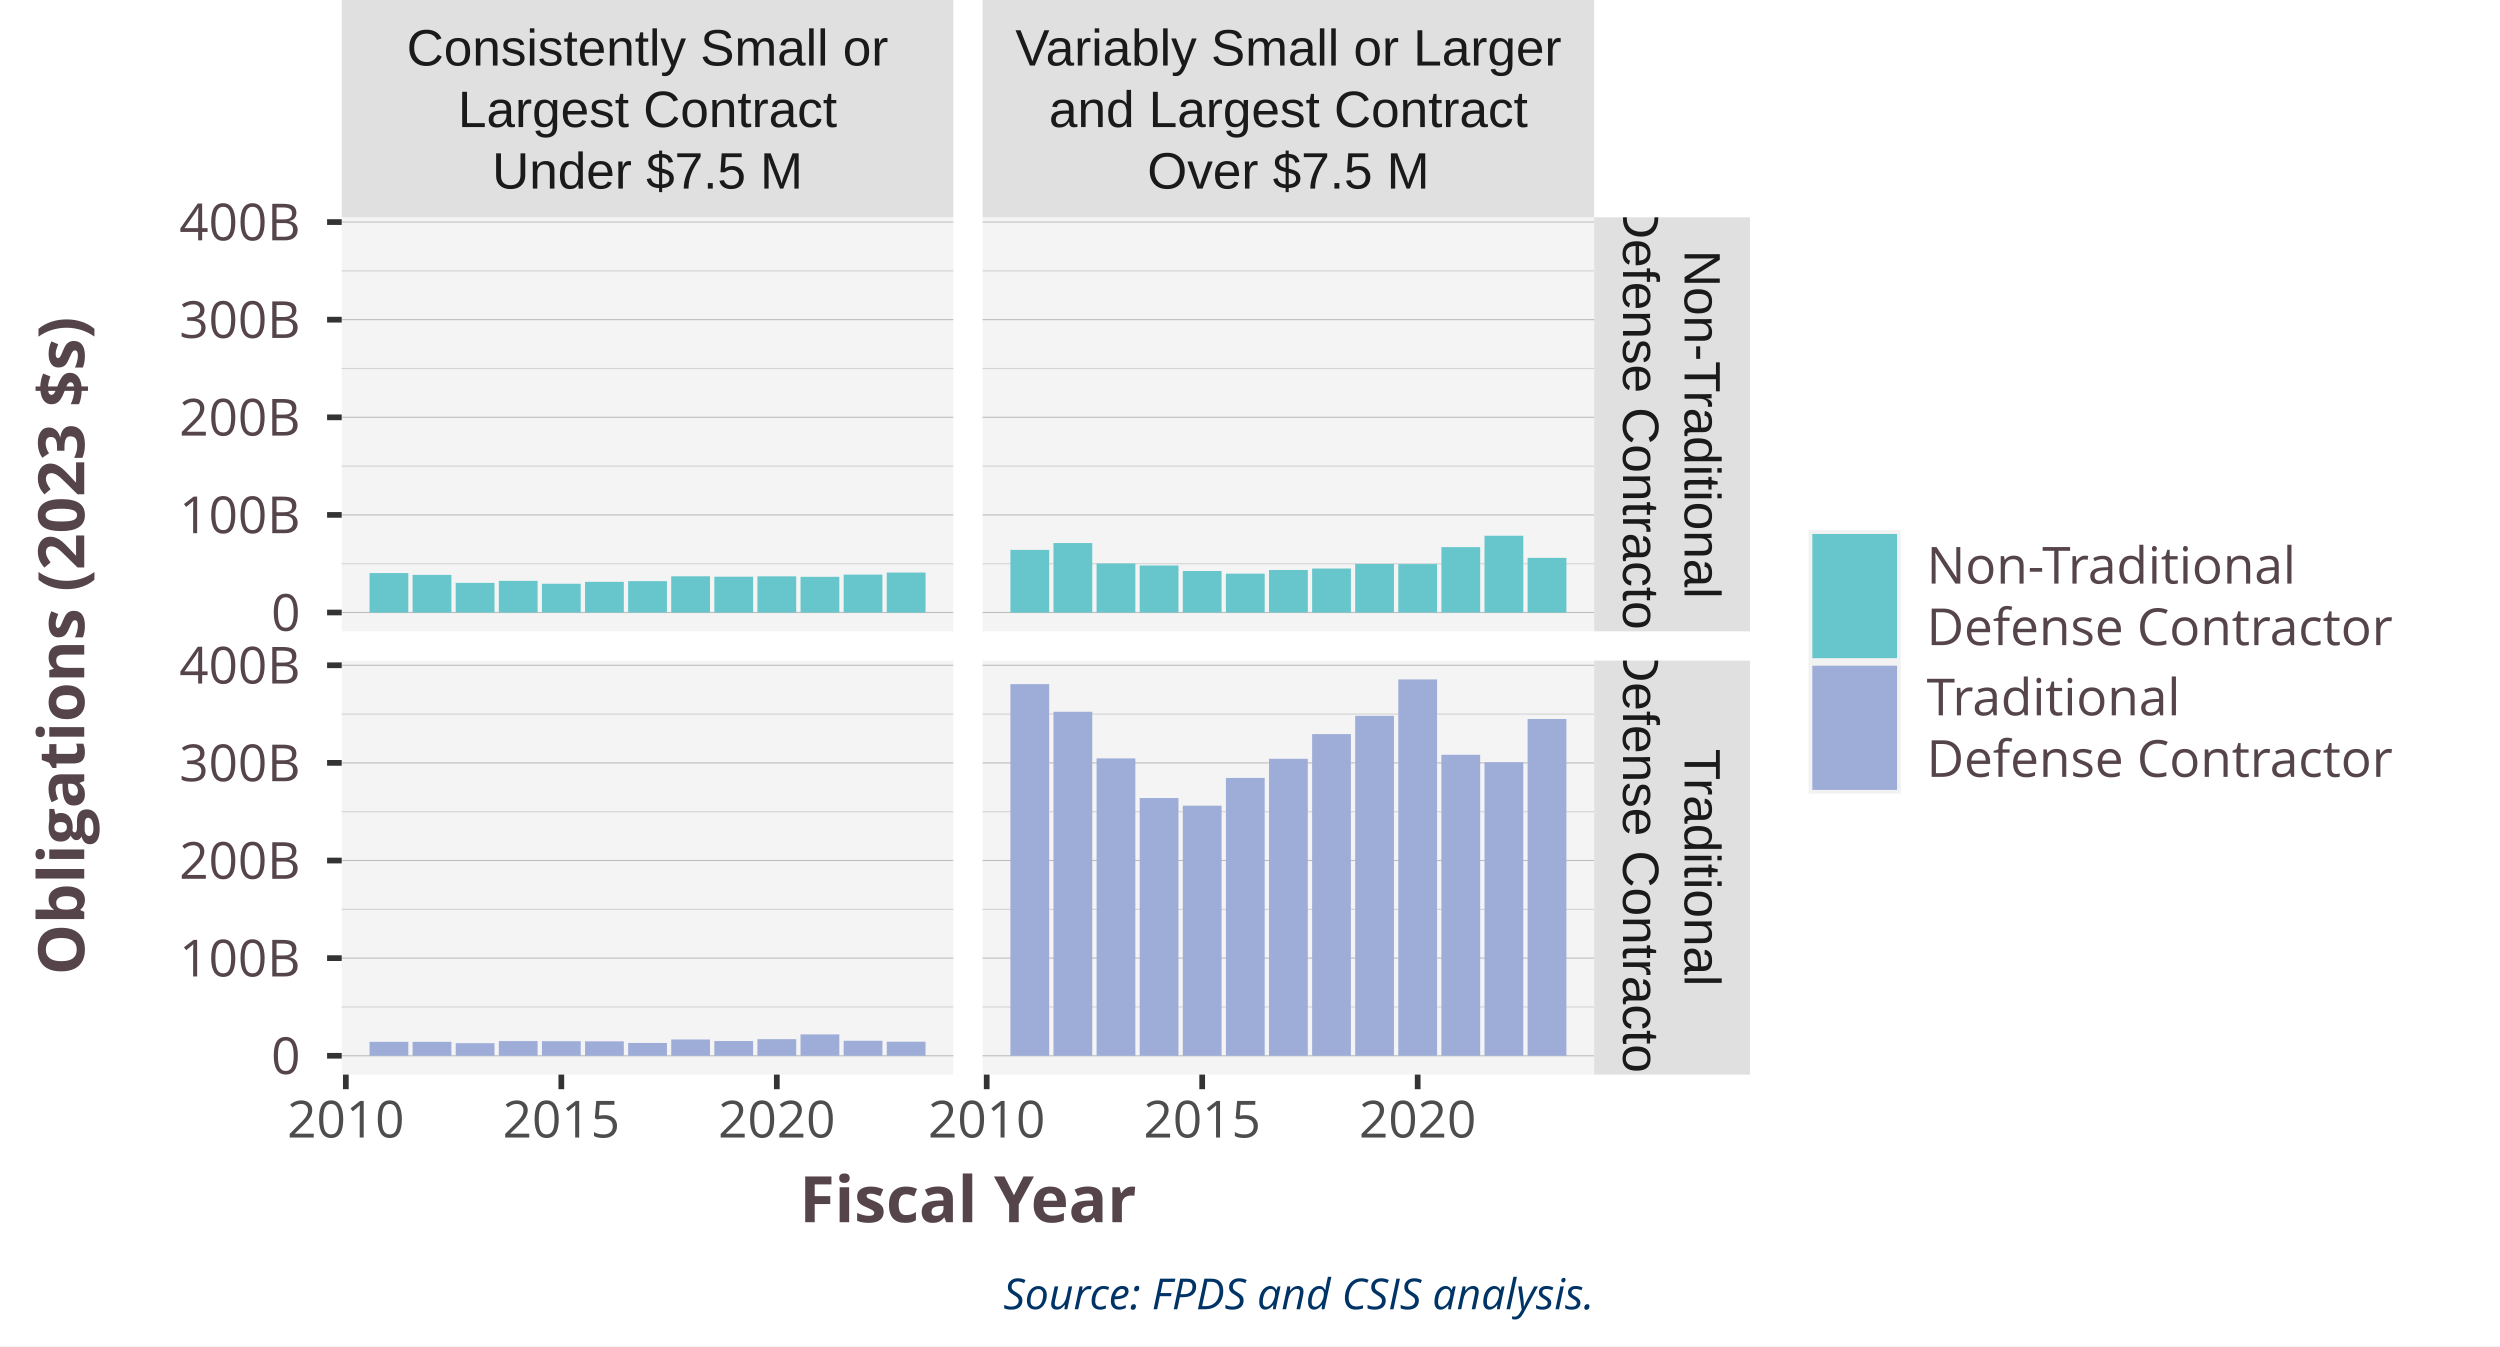
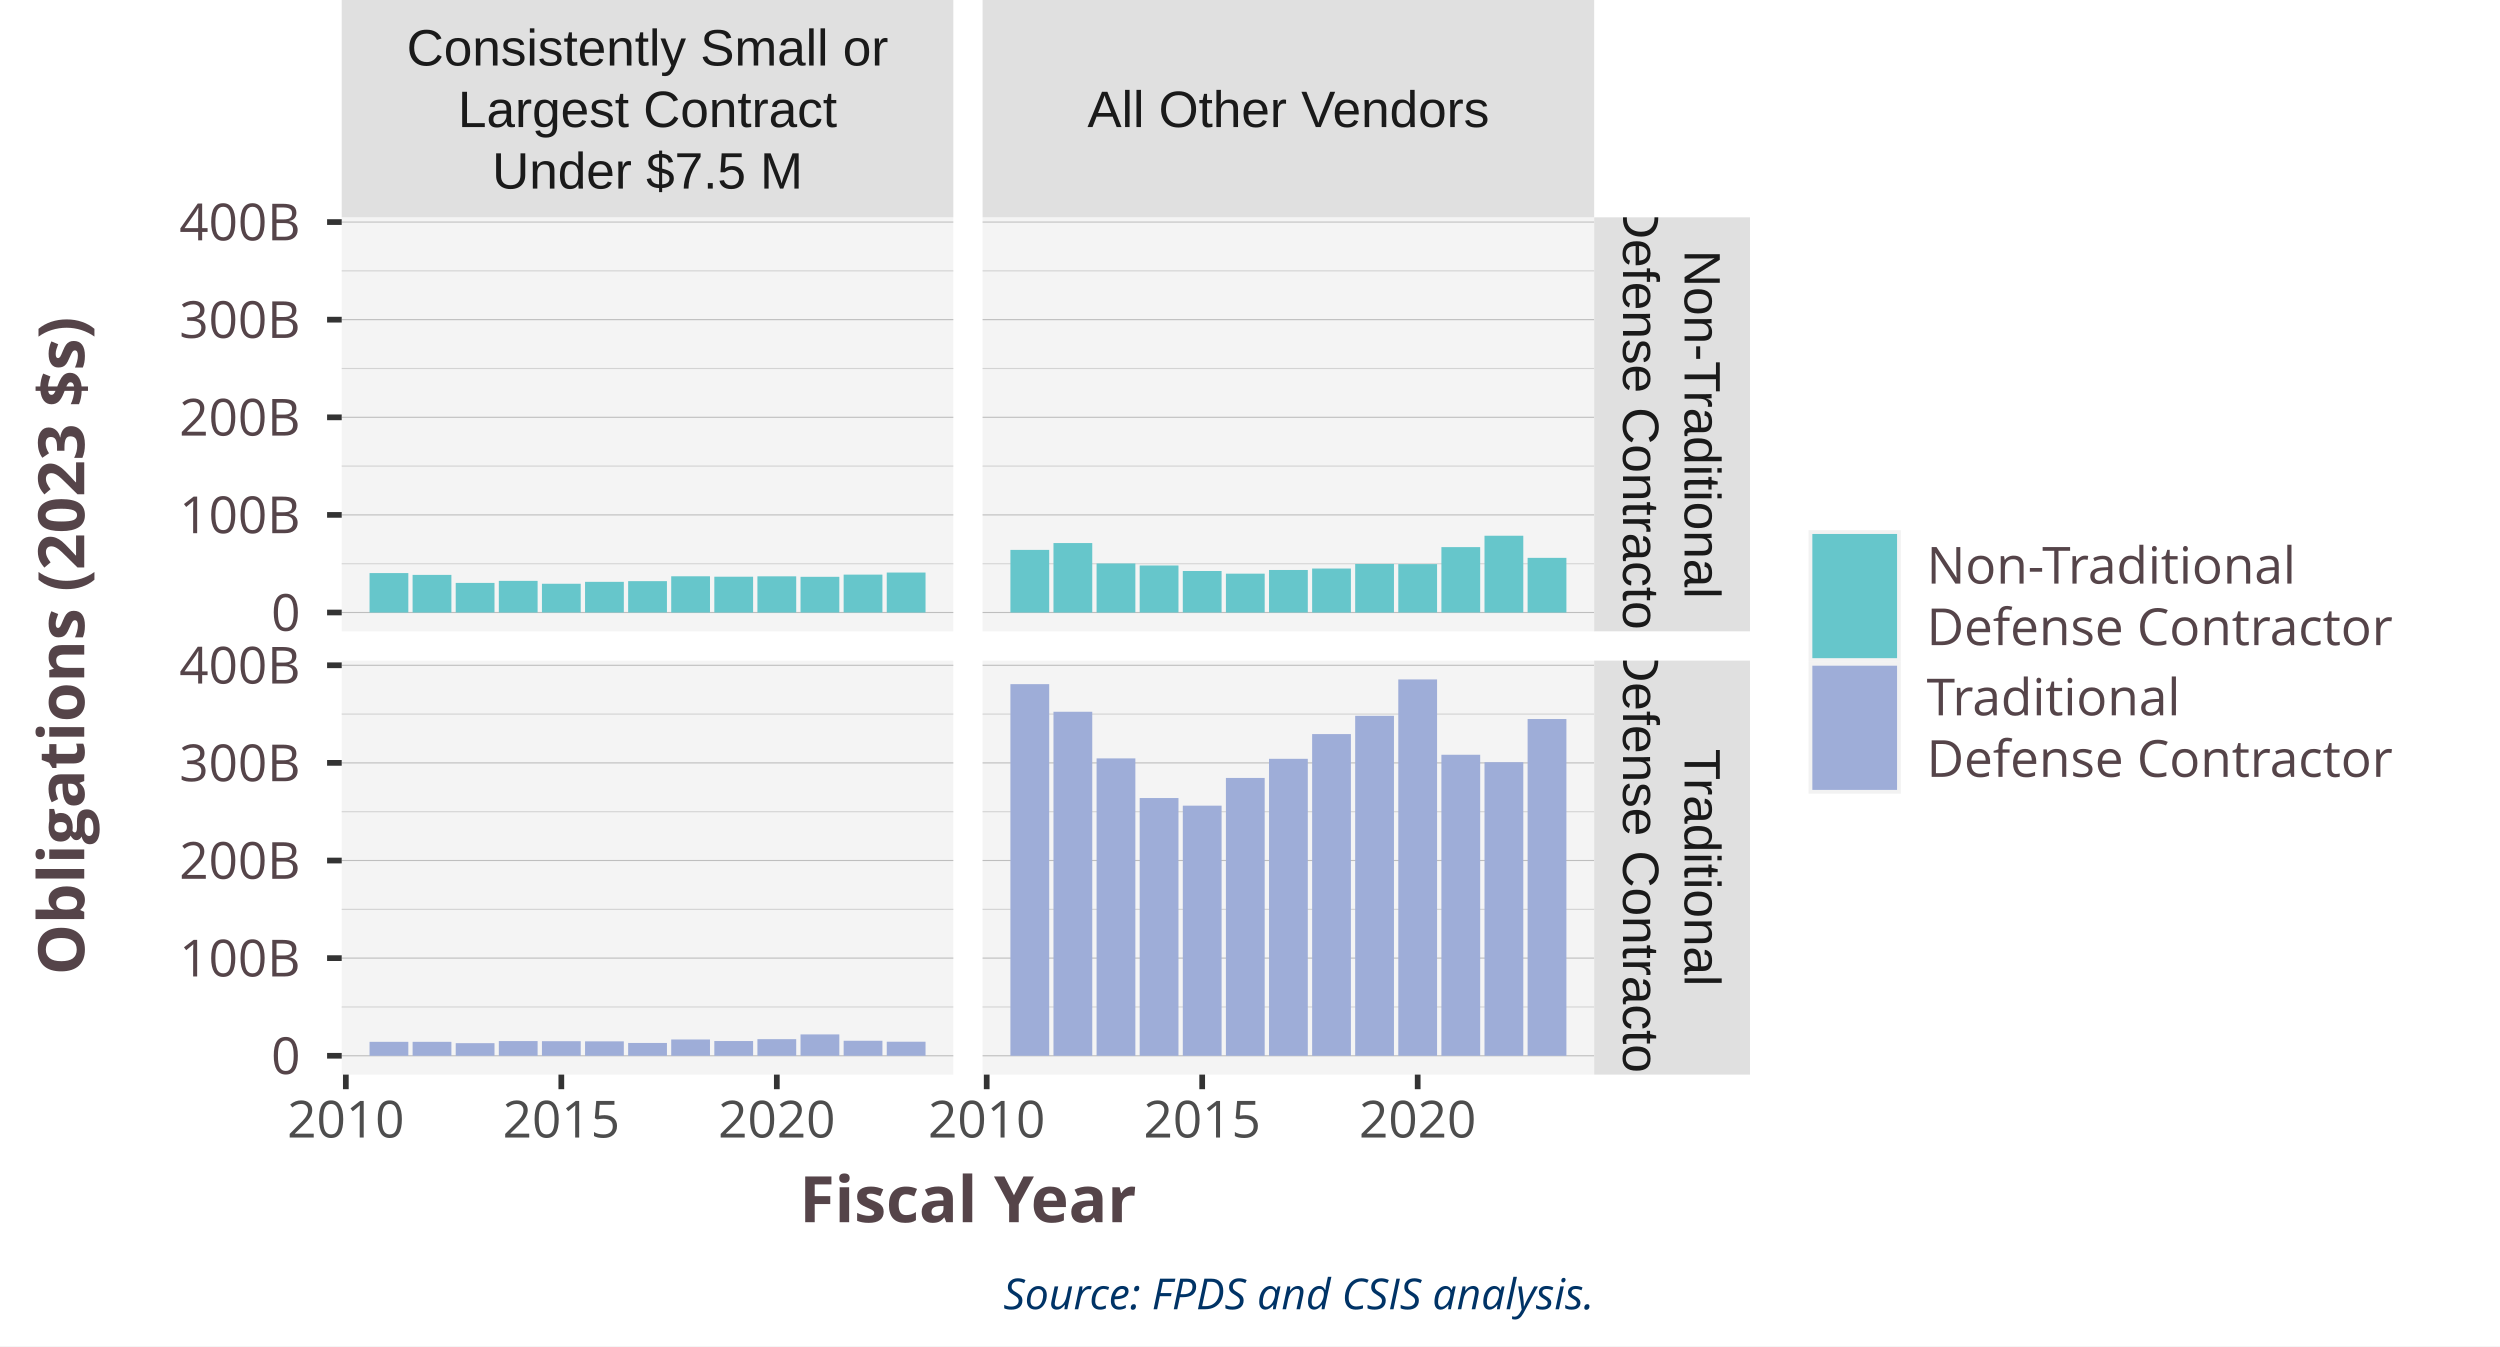
<svg xmlns="http://www.w3.org/2000/svg" class="svglite" width="468.00pt" height="252.00pt" viewBox="0 0 468.00 252.00">
  <defs>
    <style type="text/css">
    .svglite line, .svglite polyline, .svglite polygon, .svglite path, .svglite rect, .svglite circle {
      fill: none;
      stroke: #000000;
      stroke-linecap: round;
      stroke-linejoin: round;
      stroke-miterlimit: 10.00;
    }
    .svglite text {
      white-space: pre;
    }
  </style>
  </defs>
  <rect width="100%" height="100%" style="stroke: none; fill: #FFFFFF;" />
  <defs>
    <clipPath id="cpMC4wMHw0NjguMDB8MC4wMHwyNTIuMDA=">
      <rect x="0.00" y="0.00" width="468.00" height="252.00" />
    </clipPath>
  </defs>
  <g clip-path="url(#cpMC4wMHw0NjguMDB8MC4wMHwyNTIuMDA=)">
    <rect x="0" y="0.00" width="468.00" height="252.00" style="stroke-width: 1.07; stroke: #FFFFFF; fill: #FFFFFF;" />
  </g>
  <defs>
    <clipPath id="cpNjMuOTd8MTc4LjQ2fDQwLjY5fDExOC4xOQ==">
      <rect x="63.97" y="40.69" width="114.49" height="77.50" />
    </clipPath>
  </defs>
  <g clip-path="url(#cpNjMuOTd8MTc4LjQ2fDQwLjY5fDExOC4xOQ==)">
    <rect x="63.97" y="40.69" width="114.49" height="77.50" style="stroke-width: 1.07; stroke: none; fill: #F4F4F4;" />
    <polyline points="63.97,105.53 178.46,105.53 " style="stroke-width: 0.21; stroke: #D3D3D3; stroke-linecap: butt;" />
    <polyline points="63.97,87.25 178.46,87.25 " style="stroke-width: 0.21; stroke: #D3D3D3; stroke-linecap: butt;" />
    <polyline points="63.97,68.98 178.46,68.98 " style="stroke-width: 0.21; stroke: #D3D3D3; stroke-linecap: butt;" />
    <polyline points="63.97,50.70 178.46,50.70 " style="stroke-width: 0.21; stroke: #D3D3D3; stroke-linecap: butt;" />
    <polyline points="63.97,114.66 178.46,114.66 " style="stroke-width: 0.21; stroke: #BEBEBE; stroke-linecap: butt;" />
    <polyline points="63.97,96.39 178.46,96.39 " style="stroke-width: 0.21; stroke: #BEBEBE; stroke-linecap: butt;" />
    <polyline points="63.97,78.12 178.46,78.12 " style="stroke-width: 0.21; stroke: #BEBEBE; stroke-linecap: butt;" />
    <polyline points="63.97,59.84 178.46,59.84 " style="stroke-width: 0.21; stroke: #BEBEBE; stroke-linecap: butt;" />
    <polyline points="63.97,41.57 178.46,41.57 " style="stroke-width: 0.21; stroke: #BEBEBE; stroke-linecap: butt;" />
    <rect x="69.18" y="107.28" width="7.26" height="7.39" style="stroke-width: 1.07; stroke: none; stroke-linecap: butt; stroke-linejoin: miter; fill: #66C6CB;" />
    <rect x="77.24" y="107.62" width="7.26" height="7.05" style="stroke-width: 1.07; stroke: none; stroke-linecap: butt; stroke-linejoin: miter; fill: #66C6CB;" />
    <rect x="85.31" y="109.12" width="7.26" height="5.54" style="stroke-width: 1.07; stroke: none; stroke-linecap: butt; stroke-linejoin: miter; fill: #66C6CB;" />
    <rect x="93.38" y="108.74" width="7.26" height="5.93" style="stroke-width: 1.07; stroke: none; stroke-linecap: butt; stroke-linejoin: miter; fill: #66C6CB;" />
    <rect x="101.45" y="109.28" width="7.26" height="5.38" style="stroke-width: 1.07; stroke: none; stroke-linecap: butt; stroke-linejoin: miter; fill: #66C6CB;" />
    <rect x="109.52" y="108.92" width="7.26" height="5.74" style="stroke-width: 1.07; stroke: none; stroke-linecap: butt; stroke-linejoin: miter; fill: #66C6CB;" />
    <rect x="117.59" y="108.79" width="7.26" height="5.87" style="stroke-width: 1.07; stroke: none; stroke-linecap: butt; stroke-linejoin: miter; fill: #66C6CB;" />
    <rect x="125.65" y="107.88" width="7.26" height="6.79" style="stroke-width: 1.07; stroke: none; stroke-linecap: butt; stroke-linejoin: miter; fill: #66C6CB;" />
    <rect x="133.72" y="107.96" width="7.26" height="6.71" style="stroke-width: 1.07; stroke: none; stroke-linecap: butt; stroke-linejoin: miter; fill: #66C6CB;" />
    <rect x="141.79" y="107.89" width="7.26" height="6.78" style="stroke-width: 1.07; stroke: none; stroke-linecap: butt; stroke-linejoin: miter; fill: #66C6CB;" />
    <rect x="149.86" y="107.98" width="7.26" height="6.69" style="stroke-width: 1.07; stroke: none; stroke-linecap: butt; stroke-linejoin: miter; fill: #66C6CB;" />
    <rect x="157.93" y="107.57" width="7.26" height="7.09" style="stroke-width: 1.07; stroke: none; stroke-linecap: butt; stroke-linejoin: miter; fill: #66C6CB;" />
    <rect x="166.00" y="107.18" width="7.26" height="7.49" style="stroke-width: 1.07; stroke: none; stroke-linecap: butt; stroke-linejoin: miter; fill: #66C6CB;" />
  </g>
  <g clip-path="url(#cpMC4wMHw0NjguMDB8MC4wMHwyNTIuMDA=)">
</g>
  <defs>
    <clipPath id="cpNjMuOTd8MTc4LjQ2fDEyMy42N3wyMDEuMTY=">
      <rect x="63.97" y="123.67" width="114.49" height="77.50" />
    </clipPath>
  </defs>
  <g clip-path="url(#cpNjMuOTd8MTc4LjQ2fDEyMy42N3wyMDEuMTY=)">
    <rect x="63.97" y="123.67" width="114.49" height="77.50" style="stroke-width: 1.07; stroke: none; fill: #F4F4F4;" />
    <polyline points="63.97,188.50 178.46,188.50 " style="stroke-width: 0.21; stroke: #D3D3D3; stroke-linecap: butt;" />
    <polyline points="63.97,170.23 178.46,170.23 " style="stroke-width: 0.21; stroke: #D3D3D3; stroke-linecap: butt;" />
    <polyline points="63.97,151.95 178.46,151.95 " style="stroke-width: 0.21; stroke: #D3D3D3; stroke-linecap: butt;" />
    <polyline points="63.97,133.68 178.46,133.68 " style="stroke-width: 0.21; stroke: #D3D3D3; stroke-linecap: butt;" />
    <polyline points="63.97,197.64 178.46,197.64 " style="stroke-width: 0.21; stroke: #BEBEBE; stroke-linecap: butt;" />
    <polyline points="63.97,179.36 178.46,179.36 " style="stroke-width: 0.21; stroke: #BEBEBE; stroke-linecap: butt;" />
    <polyline points="63.97,161.09 178.46,161.09 " style="stroke-width: 0.21; stroke: #BEBEBE; stroke-linecap: butt;" />
    <polyline points="63.97,142.81 178.46,142.81 " style="stroke-width: 0.21; stroke: #BEBEBE; stroke-linecap: butt;" />
    <polyline points="63.97,124.54 178.46,124.54 " style="stroke-width: 0.21; stroke: #BEBEBE; stroke-linecap: butt;" />
    <rect x="69.18" y="195.03" width="7.26" height="2.61" style="stroke-width: 1.07; stroke: none; stroke-linecap: butt; stroke-linejoin: miter; fill: #9EADD8;" />
    <rect x="77.24" y="195.03" width="7.26" height="2.61" style="stroke-width: 1.07; stroke: none; stroke-linecap: butt; stroke-linejoin: miter; fill: #9EADD8;" />
    <rect x="85.31" y="195.28" width="7.26" height="2.36" style="stroke-width: 1.07; stroke: none; stroke-linecap: butt; stroke-linejoin: miter; fill: #9EADD8;" />
    <rect x="93.38" y="194.89" width="7.26" height="2.75" style="stroke-width: 1.07; stroke: none; stroke-linecap: butt; stroke-linejoin: miter; fill: #9EADD8;" />
    <rect x="101.45" y="194.91" width="7.26" height="2.73" style="stroke-width: 1.07; stroke: none; stroke-linecap: butt; stroke-linejoin: miter; fill: #9EADD8;" />
    <rect x="109.52" y="194.94" width="7.26" height="2.70" style="stroke-width: 1.07; stroke: none; stroke-linecap: butt; stroke-linejoin: miter; fill: #9EADD8;" />
    <rect x="117.59" y="195.24" width="7.26" height="2.40" style="stroke-width: 1.07; stroke: none; stroke-linecap: butt; stroke-linejoin: miter; fill: #9EADD8;" />
    <rect x="125.65" y="194.59" width="7.26" height="3.05" style="stroke-width: 1.07; stroke: none; stroke-linecap: butt; stroke-linejoin: miter; fill: #9EADD8;" />
    <rect x="133.72" y="194.88" width="7.26" height="2.76" style="stroke-width: 1.07; stroke: none; stroke-linecap: butt; stroke-linejoin: miter; fill: #9EADD8;" />
    <rect x="141.79" y="194.53" width="7.26" height="3.11" style="stroke-width: 1.07; stroke: none; stroke-linecap: butt; stroke-linejoin: miter; fill: #9EADD8;" />
    <rect x="149.86" y="193.64" width="7.26" height="4.00" style="stroke-width: 1.07; stroke: none; stroke-linecap: butt; stroke-linejoin: miter; fill: #9EADD8;" />
    <rect x="157.93" y="194.83" width="7.26" height="2.81" style="stroke-width: 1.07; stroke: none; stroke-linecap: butt; stroke-linejoin: miter; fill: #9EADD8;" />
    <rect x="166.00" y="195.01" width="7.26" height="2.63" style="stroke-width: 1.07; stroke: none; stroke-linecap: butt; stroke-linejoin: miter; fill: #9EADD8;" />
  </g>
  <g clip-path="url(#cpMC4wMHw0NjguMDB8MC4wMHwyNTIuMDA=)">
</g>
  <defs>
    <clipPath id="cpMTgzLjk0fDI5OC40M3w0MC42OXwxMTguMTk=">
      <rect x="183.94" y="40.69" width="114.49" height="77.50" />
    </clipPath>
  </defs>
  <g clip-path="url(#cpMTgzLjk0fDI5OC40M3w0MC42OXwxMTguMTk=)">
    <rect x="183.94" y="40.69" width="114.49" height="77.50" style="stroke-width: 1.07; stroke: none; fill: #F4F4F4;" />
    <polyline points="183.94,105.53 298.43,105.53 " style="stroke-width: 0.21; stroke: #D3D3D3; stroke-linecap: butt;" />
    <polyline points="183.94,87.25 298.43,87.25 " style="stroke-width: 0.21; stroke: #D3D3D3; stroke-linecap: butt;" />
    <polyline points="183.94,68.98 298.43,68.98 " style="stroke-width: 0.21; stroke: #D3D3D3; stroke-linecap: butt;" />
    <polyline points="183.94,50.70 298.43,50.70 " style="stroke-width: 0.21; stroke: #D3D3D3; stroke-linecap: butt;" />
    <polyline points="183.94,114.66 298.43,114.66 " style="stroke-width: 0.21; stroke: #BEBEBE; stroke-linecap: butt;" />
    <polyline points="183.94,96.39 298.43,96.39 " style="stroke-width: 0.21; stroke: #BEBEBE; stroke-linecap: butt;" />
    <polyline points="183.94,78.12 298.43,78.12 " style="stroke-width: 0.21; stroke: #BEBEBE; stroke-linecap: butt;" />
    <polyline points="183.94,59.84 298.43,59.84 " style="stroke-width: 0.21; stroke: #BEBEBE; stroke-linecap: butt;" />
    <polyline points="183.94,41.57 298.43,41.57 " style="stroke-width: 0.21; stroke: #BEBEBE; stroke-linecap: butt;" />
    <rect x="189.15" y="102.94" width="7.26" height="11.73" style="stroke-width: 1.07; stroke: none; stroke-linecap: butt; stroke-linejoin: miter; fill: #66C6CB;" />
    <rect x="197.21" y="101.66" width="7.26" height="13.01" style="stroke-width: 1.07; stroke: none; stroke-linecap: butt; stroke-linejoin: miter; fill: #66C6CB;" />
    <rect x="205.28" y="105.48" width="7.26" height="9.19" style="stroke-width: 1.07; stroke: none; stroke-linecap: butt; stroke-linejoin: miter; fill: #66C6CB;" />
    <rect x="213.35" y="105.86" width="7.26" height="8.81" style="stroke-width: 1.07; stroke: none; stroke-linecap: butt; stroke-linejoin: miter; fill: #66C6CB;" />
    <rect x="221.42" y="106.89" width="7.26" height="7.77" style="stroke-width: 1.07; stroke: none; stroke-linecap: butt; stroke-linejoin: miter; fill: #66C6CB;" />
    <rect x="229.49" y="107.39" width="7.26" height="7.28" style="stroke-width: 1.07; stroke: none; stroke-linecap: butt; stroke-linejoin: miter; fill: #66C6CB;" />
    <rect x="237.56" y="106.70" width="7.26" height="7.96" style="stroke-width: 1.07; stroke: none; stroke-linecap: butt; stroke-linejoin: miter; fill: #66C6CB;" />
    <rect x="245.63" y="106.43" width="7.26" height="8.24" style="stroke-width: 1.07; stroke: none; stroke-linecap: butt; stroke-linejoin: miter; fill: #66C6CB;" />
    <rect x="253.69" y="105.57" width="7.26" height="9.10" style="stroke-width: 1.07; stroke: none; stroke-linecap: butt; stroke-linejoin: miter; fill: #66C6CB;" />
    <rect x="261.76" y="105.60" width="7.26" height="9.06" style="stroke-width: 1.07; stroke: none; stroke-linecap: butt; stroke-linejoin: miter; fill: #66C6CB;" />
    <rect x="269.83" y="102.42" width="7.26" height="12.24" style="stroke-width: 1.07; stroke: none; stroke-linecap: butt; stroke-linejoin: miter; fill: #66C6CB;" />
    <rect x="277.90" y="100.29" width="7.26" height="14.38" style="stroke-width: 1.07; stroke: none; stroke-linecap: butt; stroke-linejoin: miter; fill: #66C6CB;" />
    <rect x="285.97" y="104.43" width="7.26" height="10.24" style="stroke-width: 1.07; stroke: none; stroke-linecap: butt; stroke-linejoin: miter; fill: #66C6CB;" />
  </g>
  <g clip-path="url(#cpMC4wMHw0NjguMDB8MC4wMHwyNTIuMDA=)">
</g>
  <defs>
    <clipPath id="cpMTgzLjk0fDI5OC40M3wxMjMuNjd8MjAxLjE2">
      <rect x="183.94" y="123.67" width="114.49" height="77.50" />
    </clipPath>
  </defs>
  <g clip-path="url(#cpMTgzLjk0fDI5OC40M3wxMjMuNjd8MjAxLjE2)">
    <rect x="183.94" y="123.67" width="114.49" height="77.50" style="stroke-width: 1.07; stroke: none; fill: #F4F4F4;" />
    <polyline points="183.94,188.50 298.43,188.50 " style="stroke-width: 0.21; stroke: #D3D3D3; stroke-linecap: butt;" />
    <polyline points="183.94,170.23 298.43,170.23 " style="stroke-width: 0.21; stroke: #D3D3D3; stroke-linecap: butt;" />
    <polyline points="183.94,151.95 298.43,151.95 " style="stroke-width: 0.21; stroke: #D3D3D3; stroke-linecap: butt;" />
    <polyline points="183.94,133.68 298.43,133.68 " style="stroke-width: 0.21; stroke: #D3D3D3; stroke-linecap: butt;" />
    <polyline points="183.94,197.64 298.43,197.64 " style="stroke-width: 0.21; stroke: #BEBEBE; stroke-linecap: butt;" />
    <polyline points="183.94,179.36 298.43,179.36 " style="stroke-width: 0.21; stroke: #BEBEBE; stroke-linecap: butt;" />
    <polyline points="183.94,161.09 298.43,161.09 " style="stroke-width: 0.21; stroke: #BEBEBE; stroke-linecap: butt;" />
    <polyline points="183.94,142.81 298.43,142.81 " style="stroke-width: 0.21; stroke: #BEBEBE; stroke-linecap: butt;" />
    <polyline points="183.94,124.54 298.43,124.54 " style="stroke-width: 0.21; stroke: #BEBEBE; stroke-linecap: butt;" />
    <rect x="189.15" y="128.07" width="7.26" height="69.57" style="stroke-width: 1.07; stroke: none; stroke-linecap: butt; stroke-linejoin: miter; fill: #9EADD8;" />
    <rect x="197.21" y="133.24" width="7.26" height="64.40" style="stroke-width: 1.07; stroke: none; stroke-linecap: butt; stroke-linejoin: miter; fill: #9EADD8;" />
    <rect x="205.28" y="141.97" width="7.26" height="55.67" style="stroke-width: 1.07; stroke: none; stroke-linecap: butt; stroke-linejoin: miter; fill: #9EADD8;" />
    <rect x="213.35" y="149.39" width="7.26" height="48.25" style="stroke-width: 1.07; stroke: none; stroke-linecap: butt; stroke-linejoin: miter; fill: #9EADD8;" />
    <rect x="221.42" y="150.82" width="7.26" height="46.82" style="stroke-width: 1.07; stroke: none; stroke-linecap: butt; stroke-linejoin: miter; fill: #9EADD8;" />
    <rect x="229.49" y="145.63" width="7.26" height="52.01" style="stroke-width: 1.07; stroke: none; stroke-linecap: butt; stroke-linejoin: miter; fill: #9EADD8;" />
    <rect x="237.56" y="142.05" width="7.26" height="55.59" style="stroke-width: 1.07; stroke: none; stroke-linecap: butt; stroke-linejoin: miter; fill: #9EADD8;" />
    <rect x="245.63" y="137.42" width="7.26" height="60.22" style="stroke-width: 1.07; stroke: none; stroke-linecap: butt; stroke-linejoin: miter; fill: #9EADD8;" />
    <rect x="253.69" y="134.00" width="7.26" height="63.64" style="stroke-width: 1.07; stroke: none; stroke-linecap: butt; stroke-linejoin: miter; fill: #9EADD8;" />
    <rect x="261.76" y="127.19" width="7.26" height="70.45" style="stroke-width: 1.07; stroke: none; stroke-linecap: butt; stroke-linejoin: miter; fill: #9EADD8;" />
    <rect x="269.83" y="141.29" width="7.26" height="56.35" style="stroke-width: 1.07; stroke: none; stroke-linecap: butt; stroke-linejoin: miter; fill: #9EADD8;" />
    <rect x="277.90" y="142.68" width="7.26" height="54.96" style="stroke-width: 1.07; stroke: none; stroke-linecap: butt; stroke-linejoin: miter; fill: #9EADD8;" />
    <rect x="285.97" y="134.60" width="7.26" height="63.04" style="stroke-width: 1.07; stroke: none; stroke-linecap: butt; stroke-linejoin: miter; fill: #9EADD8;" />
  </g>
  <g clip-path="url(#cpMC4wMHw0NjguMDB8MC4wMHwyNTIuMDA=)">
</g>
  <defs>
    <clipPath id="cpNjMuOTd8MTc4LjQ2fDAuMDB8NDAuNjk=">
      <rect x="63.97" y="0.00" width="114.49" height="40.69" />
    </clipPath>
  </defs>
  <g clip-path="url(#cpNjMuOTd8MTc4LjQ2fDAuMDB8NDAuNjk=)">
    <rect x="63.97" y="-0" width="114.49" height="40.69" style="stroke-width: 1.07; stroke: none; fill: #E0E0E0;" />
    <text x="121.22" y="12.26" text-anchor="middle" style="font-size: 9.60px;fill: #1A1A1A; font-family: &quot;Arial&quot;;" textLength="90.09px" lengthAdjust="spacingAndGlyphs">Consistently Small or</text>
    <text x="121.22" y="23.78" text-anchor="middle" style="font-size: 9.60px;fill: #1A1A1A; font-family: &quot;Arial&quot;;" textLength="70.91px" lengthAdjust="spacingAndGlyphs">Largest Contract</text>
    <text x="121.22" y="35.30" text-anchor="middle" style="font-size: 9.60px;fill: #1A1A1A; font-family: &quot;Arial&quot;;" textLength="58.12px" lengthAdjust="spacingAndGlyphs">Under $7.5 M</text>
  </g>
  <g clip-path="url(#cpMC4wMHw0NjguMDB8MC4wMHwyNTIuMDA=)">
</g>
  <defs>
    <clipPath id="cpMTgzLjk0fDI5OC40M3wwLjAwfDQwLjY5">
      <rect x="183.94" y="0.00" width="114.49" height="40.69" />
    </clipPath>
  </defs>
  <g clip-path="url(#cpMTgzLjk0fDI5OC40M3wwLjAwfDQwLjY5)">
    <rect x="183.94" y="-0" width="114.49" height="40.69" style="stroke-width: 1.07; stroke: none; fill: #E0E0E0;" />
-     <text x="241.19" y="12.26" text-anchor="middle" style="font-size: 9.60px;fill: #1A1A1A; font-family: &quot;Arial&quot;;" textLength="102.18px" lengthAdjust="spacingAndGlyphs">Variably Small or Larger</text>
-     <text x="241.19" y="23.78" text-anchor="middle" style="font-size: 9.60px;fill: #1A1A1A; font-family: &quot;Arial&quot;;" textLength="89.58px" lengthAdjust="spacingAndGlyphs">and Largest Contract</text>
-     <text x="241.19" y="35.30" text-anchor="middle" style="font-size: 9.60px;fill: #1A1A1A; font-family: &quot;Arial&quot;;" textLength="52.78px" lengthAdjust="spacingAndGlyphs">Over $7.5 M</text>
+     <text x="241.19" y="23.78" text-anchor="middle" style="font-size: 9.60px;fill: #1A1A1A; font-family: &quot;Arial&quot;;" textLength="75.17px" lengthAdjust="spacingAndGlyphs">All Other Vendors</text>
  </g>
  <g clip-path="url(#cpMC4wMHw0NjguMDB8MC4wMHwyNTIuMDA=)">
</g>
  <defs>
    <clipPath id="cpMjk4LjQzfDMyNy42MXw0MC42OXwxMTguMTk=">
      <rect x="298.43" y="40.69" width="29.17" height="77.50" />
    </clipPath>
  </defs>
  <g clip-path="url(#cpMjk4LjQzfDMyNy42MXw0MC42OXwxMTguMTk=)">
    <rect x="298.43" y="40.69" width="29.17" height="77.50" style="stroke-width: 1.07; stroke: none; fill: #E0E0E0;" />
    <text transform="translate(315.35,79.44) rotate(90)" text-anchor="middle" style="font-size: 9.60px;fill: #1A1A1A; font-family: &quot;Arial&quot;;" textLength="65.23px" lengthAdjust="spacingAndGlyphs">Non-Traditional</text>
    <text transform="translate(303.83,79.44) rotate(90)" text-anchor="middle" style="font-size: 9.60px;fill: #1A1A1A; font-family: &quot;Arial&quot;;" textLength="83.17px" lengthAdjust="spacingAndGlyphs">Defense Contractor</text>
  </g>
  <g clip-path="url(#cpMC4wMHw0NjguMDB8MC4wMHwyNTIuMDA=)">
</g>
  <defs>
    <clipPath id="cpMjk4LjQzfDMyNy42MXwxMjMuNjd8MjAxLjE2">
      <rect x="298.43" y="123.67" width="29.17" height="77.50" />
    </clipPath>
  </defs>
  <g clip-path="url(#cpMjk4LjQzfDMyNy42MXwxMjMuNjd8MjAxLjE2)">
    <rect x="298.43" y="123.67" width="29.17" height="77.50" style="stroke-width: 1.07; stroke: none; fill: #E0E0E0;" />
    <text transform="translate(315.35,162.41) rotate(90)" text-anchor="middle" style="font-size: 9.60px;fill: #1A1A1A; font-family: &quot;Arial&quot;;" textLength="44.44px" lengthAdjust="spacingAndGlyphs">Traditional</text>
    <text transform="translate(303.83,162.41) rotate(90)" text-anchor="middle" style="font-size: 9.60px;fill: #1A1A1A; font-family: &quot;Arial&quot;;" textLength="83.17px" lengthAdjust="spacingAndGlyphs">Defense Contractor</text>
  </g>
  <g clip-path="url(#cpMC4wMHw0NjguMDB8MC4wMHwyNTIuMDA=)">
    <polyline points="64.74,203.90 64.74,201.16 " style="stroke-width: 1.07; stroke: #333333; stroke-linecap: butt;" />
    <polyline points="105.08,203.90 105.08,201.16 " style="stroke-width: 1.07; stroke: #333333; stroke-linecap: butt;" />
    <polyline points="145.42,203.90 145.42,201.16 " style="stroke-width: 1.07; stroke: #333333; stroke-linecap: butt;" />
    <text x="64.74" y="212.94" text-anchor="middle" style="font-size: 9.60px;fill: #4D4D4D; font-family: &quot;Open Sans&quot;;" textLength="21.95px" lengthAdjust="spacingAndGlyphs">2010</text>
    <text x="105.08" y="212.94" text-anchor="middle" style="font-size: 9.60px;fill: #4D4D4D; font-family: &quot;Open Sans&quot;;" textLength="21.95px" lengthAdjust="spacingAndGlyphs">2015</text>
    <text x="145.42" y="212.94" text-anchor="middle" style="font-size: 9.60px;fill: #4D4D4D; font-family: &quot;Open Sans&quot;;" textLength="21.95px" lengthAdjust="spacingAndGlyphs">2020</text>
    <polyline points="184.71,203.90 184.71,201.16 " style="stroke-width: 1.07; stroke: #333333; stroke-linecap: butt;" />
    <polyline points="225.05,203.90 225.05,201.16 " style="stroke-width: 1.07; stroke: #333333; stroke-linecap: butt;" />
    <polyline points="265.39,203.90 265.39,201.16 " style="stroke-width: 1.07; stroke: #333333; stroke-linecap: butt;" />
    <text x="184.71" y="212.94" text-anchor="middle" style="font-size: 9.60px;fill: #4D4D4D; font-family: &quot;Open Sans&quot;;" textLength="21.95px" lengthAdjust="spacingAndGlyphs">2010</text>
    <text x="225.05" y="212.94" text-anchor="middle" style="font-size: 9.60px;fill: #4D4D4D; font-family: &quot;Open Sans&quot;;" textLength="21.95px" lengthAdjust="spacingAndGlyphs">2015</text>
    <text x="265.39" y="212.94" text-anchor="middle" style="font-size: 9.60px;fill: #4D4D4D; font-family: &quot;Open Sans&quot;;" textLength="21.95px" lengthAdjust="spacingAndGlyphs">2020</text>
    <text x="56.25" y="118.09" text-anchor="end" style="font-size: 9.60px;fill: #554449; font-family: &quot;Open Sans&quot;;" textLength="5.49px" lengthAdjust="spacingAndGlyphs">0</text>
    <text x="56.25" y="99.81" text-anchor="end" style="font-size: 9.60px;fill: #554449; font-family: &quot;Open Sans&quot;;" textLength="22.65px" lengthAdjust="spacingAndGlyphs">100B</text>
    <text x="56.25" y="81.54" text-anchor="end" style="font-size: 9.60px;fill: #554449; font-family: &quot;Open Sans&quot;;" textLength="22.65px" lengthAdjust="spacingAndGlyphs">200B</text>
    <text x="56.25" y="63.26" text-anchor="end" style="font-size: 9.60px;fill: #554449; font-family: &quot;Open Sans&quot;;" textLength="22.65px" lengthAdjust="spacingAndGlyphs">300B</text>
    <text x="56.25" y="44.99" text-anchor="end" style="font-size: 9.60px;fill: #554449; font-family: &quot;Open Sans&quot;;" textLength="22.65px" lengthAdjust="spacingAndGlyphs">400B</text>
    <polyline points="61.23,114.66 63.97,114.66 " style="stroke-width: 1.07; stroke: #333333; stroke-linecap: butt;" />
    <polyline points="61.23,96.39 63.97,96.39 " style="stroke-width: 1.07; stroke: #333333; stroke-linecap: butt;" />
    <polyline points="61.23,78.12 63.97,78.12 " style="stroke-width: 1.07; stroke: #333333; stroke-linecap: butt;" />
    <polyline points="61.23,59.84 63.97,59.84 " style="stroke-width: 1.07; stroke: #333333; stroke-linecap: butt;" />
    <polyline points="61.23,41.57 63.97,41.57 " style="stroke-width: 1.07; stroke: #333333; stroke-linecap: butt;" />
    <text x="56.25" y="201.06" text-anchor="end" style="font-size: 9.60px;fill: #554449; font-family: &quot;Open Sans&quot;;" textLength="5.49px" lengthAdjust="spacingAndGlyphs">0</text>
    <text x="56.25" y="182.79" text-anchor="end" style="font-size: 9.60px;fill: #554449; font-family: &quot;Open Sans&quot;;" textLength="22.65px" lengthAdjust="spacingAndGlyphs">100B</text>
    <text x="56.25" y="164.51" text-anchor="end" style="font-size: 9.60px;fill: #554449; font-family: &quot;Open Sans&quot;;" textLength="22.65px" lengthAdjust="spacingAndGlyphs">200B</text>
    <text x="56.25" y="146.24" text-anchor="end" style="font-size: 9.60px;fill: #554449; font-family: &quot;Open Sans&quot;;" textLength="22.65px" lengthAdjust="spacingAndGlyphs">300B</text>
    <text x="56.25" y="127.96" text-anchor="end" style="font-size: 9.60px;fill: #554449; font-family: &quot;Open Sans&quot;;" textLength="22.65px" lengthAdjust="spacingAndGlyphs">400B</text>
    <polyline points="61.23,197.64 63.97,197.64 " style="stroke-width: 1.07; stroke: #333333; stroke-linecap: butt;" />
    <polyline points="61.23,179.36 63.97,179.36 " style="stroke-width: 1.07; stroke: #333333; stroke-linecap: butt;" />
    <polyline points="61.23,161.09 63.97,161.09 " style="stroke-width: 1.07; stroke: #333333; stroke-linecap: butt;" />
    <polyline points="61.23,142.81 63.97,142.81 " style="stroke-width: 1.07; stroke: #333333; stroke-linecap: butt;" />
    <polyline points="61.23,124.54 63.97,124.54 " style="stroke-width: 1.07; stroke: #333333; stroke-linecap: butt;" />
    <text x="181.20" y="228.80" text-anchor="middle" style="font-size: 12.00px; font-weight: bold;fill: #554449; font-family: &quot;Open Sans&quot;;" textLength="63.71px" lengthAdjust="spacingAndGlyphs">Fiscal Year</text>
    <text transform="translate(15.77,120.93) rotate(-90)" text-anchor="middle" style="font-size: 12.00px; font-weight: bold;fill: #554449; font-family: &quot;Open Sans&quot;;" textLength="123.33px" lengthAdjust="spacingAndGlyphs">Obligations (2023 $s)</text>
    <rect x="338.56" y="93.27" width="111.44" height="55.30" style="stroke-width: 1.07; stroke: none; fill: #FFFFFF;" />
    <rect x="338.56" y="99.25" width="17.28" height="24.66" style="stroke-width: 1.07; stroke: none; fill: #F2F2F2;" />
    <rect x="339.27" y="99.96" width="15.86" height="23.25" style="stroke-width: 1.07; stroke: none; stroke-linecap: butt; stroke-linejoin: miter; fill: #66C6CB;" />
    <rect x="338.56" y="123.92" width="17.28" height="24.66" style="stroke-width: 1.07; stroke: none; fill: #F2F2F2;" />
    <rect x="339.27" y="124.62" width="15.86" height="23.25" style="stroke-width: 1.07; stroke: none; stroke-linecap: butt; stroke-linejoin: miter; fill: #9EADD8;" />
    <text x="360.67" y="109.25" style="font-size: 9.60px;fill: #554449; font-family: &quot;Open Sans&quot;;" textLength="70.01px" lengthAdjust="spacingAndGlyphs">Non-Traditional</text>
    <text x="360.67" y="120.77" style="font-size: 9.60px;fill: #554449; font-family: &quot;Open Sans&quot;;" textLength="87.34px" lengthAdjust="spacingAndGlyphs">Defense Contractor</text>
    <text x="360.67" y="133.91" style="font-size: 9.60px;fill: #554449; font-family: &quot;Open Sans&quot;;" textLength="48.05px" lengthAdjust="spacingAndGlyphs">Traditional</text>
    <text x="360.67" y="145.43" style="font-size: 9.60px;fill: #554449; font-family: &quot;Open Sans&quot;;" textLength="87.34px" lengthAdjust="spacingAndGlyphs">Defense Contractor</text>
    <text x="298.43" y="245.09" text-anchor="end" style="font-size: 8.00px; font-style: italic;fill: #003366; font-family: &quot;Open Sans&quot;;" textLength="110.92px" lengthAdjust="spacingAndGlyphs">Source: FPDS and CSIS analysis.</text>
  </g>
</svg>
